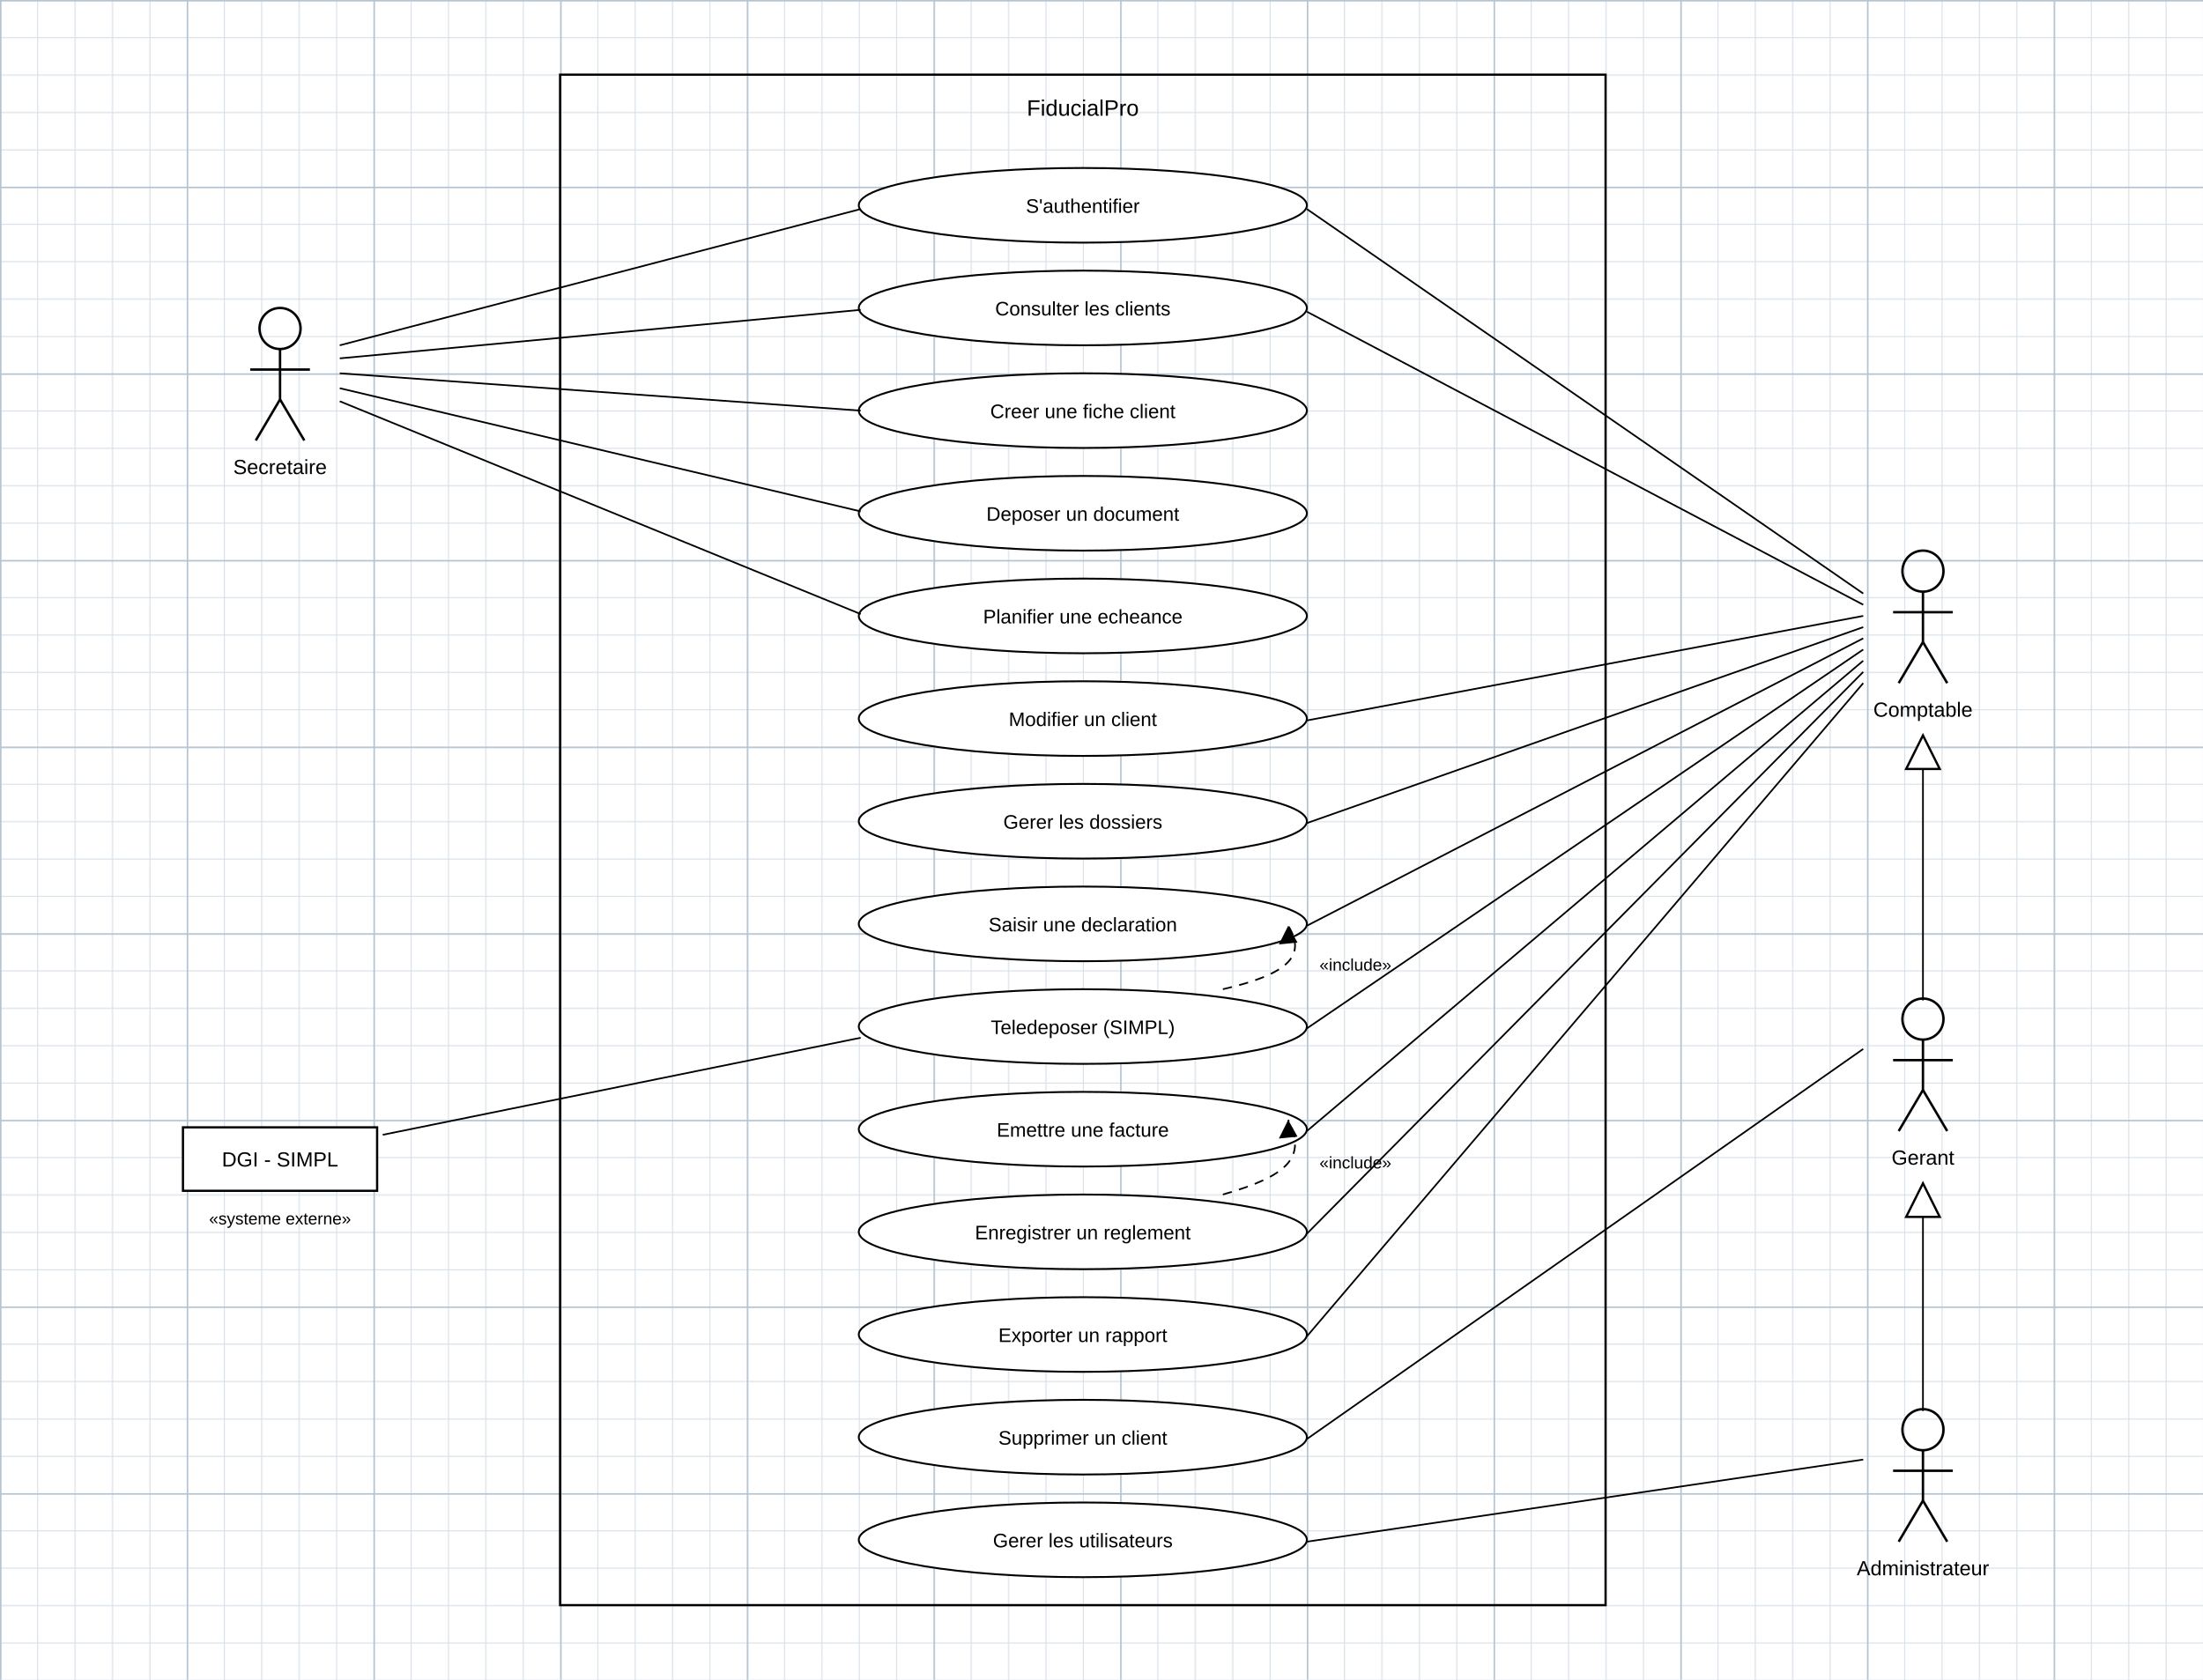
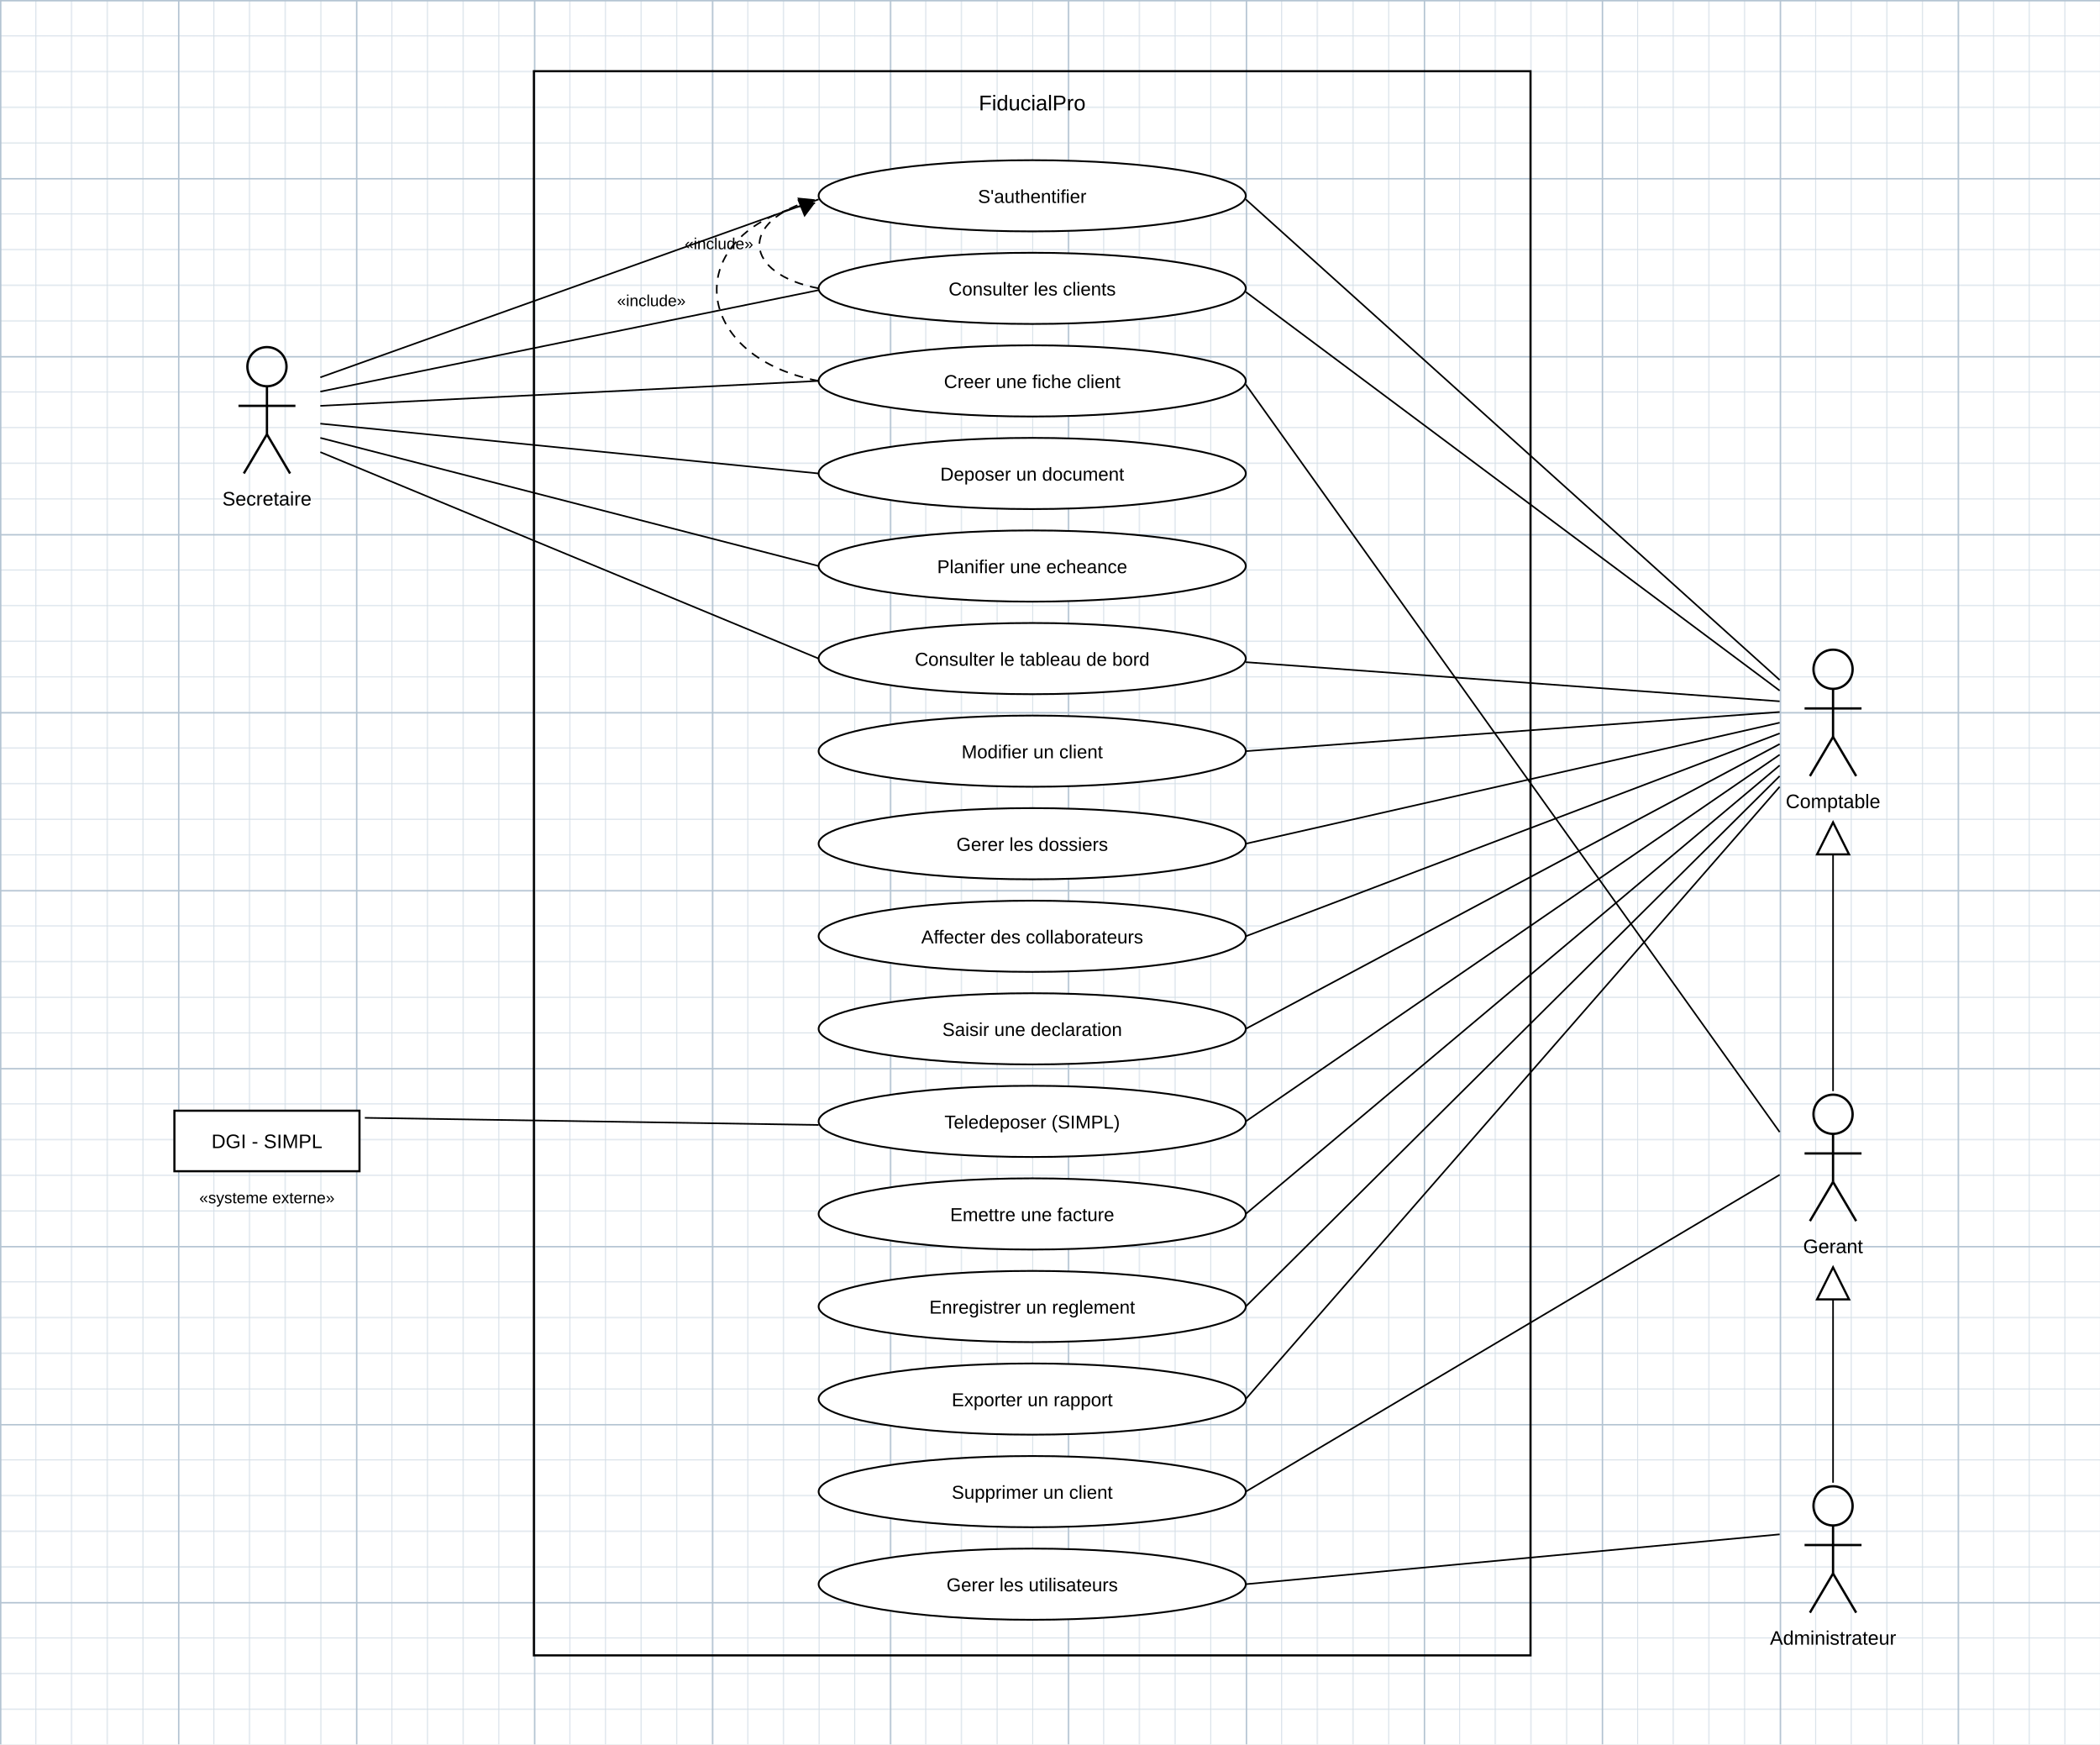
- <svg xmlns="http://www.w3.org/2000/svg" viewBox="0 0 1180 900" width="1180" height="900" font-family="Arial, Helvetica, sans-serif">
+ <svg xmlns="http://www.w3.org/2000/svg" viewBox="0 0 1180 980" width="1180" height="980" font-family="Arial, Helvetica, sans-serif">
  <defs>
    <pattern id="quadrillageFin" width="20" height="20" patternUnits="userSpaceOnUse">
      <path d="M 20 0 L 0 0 0 20" fill="none" stroke="#d3dde6" stroke-width="0.9" />
    </pattern>
    <pattern id="fondQuadrille" width="100" height="100" patternUnits="userSpaceOnUse">
      <rect width="100" height="100" fill="#ffffff" />
      <rect width="100" height="100" fill="url(#quadrillageFin)" />
      <path d="M 100 0 L 0 0 0 100" fill="none" stroke="#b4c4d2" stroke-width="1.6" />
    </pattern>
  </defs>
  <style>
    .acteur   { stroke: #000000; stroke-width: 1.3; fill: none; }
    .nom      { font-size: 11px; fill: #000000; text-anchor: middle; }
    .uc-txt   { font-size: 10.5px; fill: #000000; text-anchor: middle; }
    .ovale    { fill: #ffffff; stroke: #000000; stroke-width: 1; }
    .assoc    { stroke: #000000; stroke-width: 0.9; fill: none; }
    .rel      { stroke: #000000; stroke-width: 0.9; fill: none; stroke-dasharray: 5 4; }
    .rel-txt  { font-size: 9px; fill: #000000; text-anchor: middle; }
    .cadre    { fill: none; stroke: #000000; stroke-width: 1.2; }
    .cadre-t  { font-size: 12px; fill: #000000; text-anchor: middle; }
  </style>
-   <rect x="0" y="0" width="1180" height="900" fill="url(#fondQuadrille)" />
-   <rect x="300" y="40" width="560" height="820" class="cadre" />
+   <rect x="0" y="0" width="1180" height="980" fill="url(#fondQuadrille)" />
+   <rect x="300" y="40" width="560" height="890" class="cadre" />
  <text x="580" y="62" class="cadre-t">FiducialPro</text>
-   <g transform="translate(150, 200)">
+   <g transform="translate(150, 230)">
    <circle cx="0" cy="-24" r="11" class="acteur" />
    <line x1="0" y1="-13" x2="0" y2="14" class="acteur" />
    <line x1="-16" y1="-2" x2="16" y2="-2" class="acteur" />
    <line x1="0" y1="14" x2="-13" y2="36" class="acteur" />
    <line x1="0" y1="14" x2="13" y2="36" class="acteur" />
    <text x="0" y="54" class="nom">Secretaire</text>
  </g>
-   <g transform="translate(1030, 330)">
+   <g transform="translate(1030, 400)">
    <circle cx="0" cy="-24" r="11" class="acteur" />
    <line x1="0" y1="-13" x2="0" y2="14" class="acteur" />
    <line x1="-16" y1="-2" x2="16" y2="-2" class="acteur" />
    <line x1="0" y1="14" x2="-13" y2="36" class="acteur" />
    <line x1="0" y1="14" x2="13" y2="36" class="acteur" />
    <text x="0" y="54" class="nom">Comptable</text>
  </g>
-   <g transform="translate(1030, 570)">
+   <g transform="translate(1030, 650)">
    <circle cx="0" cy="-24" r="11" class="acteur" />
    <line x1="0" y1="-13" x2="0" y2="14" class="acteur" />
    <line x1="-16" y1="-2" x2="16" y2="-2" class="acteur" />
    <line x1="0" y1="14" x2="-13" y2="36" class="acteur" />
    <line x1="0" y1="14" x2="13" y2="36" class="acteur" />
    <text x="0" y="54" class="nom">Gerant</text>
  </g>
-   <g transform="translate(1030, 790)">
+   <g transform="translate(1030, 870)">
    <circle cx="0" cy="-24" r="11" class="acteur" />
    <line x1="0" y1="-13" x2="0" y2="14" class="acteur" />
    <line x1="-16" y1="-2" x2="16" y2="-2" class="acteur" />
    <line x1="0" y1="14" x2="-13" y2="36" class="acteur" />
    <line x1="0" y1="14" x2="13" y2="36" class="acteur" />
    <text x="0" y="54" class="nom">Administrateur</text>
  </g>
-   <g transform="translate(150, 620)">
+   <g transform="translate(150, 640)">
    <rect x="-52" y="-16" width="104" height="34" fill="#ffffff" stroke="#000000" stroke-width="1.2" />
    <text x="0" y="5" class="nom">DGI - SIMPL</text>
    <text x="0" y="36" class="rel-txt">«systeme externe»</text>
  </g>
  <ellipse cx="580" cy="110" rx="120" ry="20" class="ovale" />
  <text x="580" y="114" class="uc-txt">S'authentifier</text>
-   <ellipse cx="580" cy="165" rx="120" ry="20" class="ovale" />
-   <text x="580" y="169" class="uc-txt">Consulter les clients</text>
-   <ellipse cx="580" cy="220" rx="120" ry="20" class="ovale" />
-   <text x="580" y="224" class="uc-txt">Creer une fiche client</text>
-   <ellipse cx="580" cy="275" rx="120" ry="20" class="ovale" />
-   <text x="580" y="279" class="uc-txt">Deposer un document</text>
-   <ellipse cx="580" cy="330" rx="120" ry="20" class="ovale" />
-   <text x="580" y="334" class="uc-txt">Planifier une echeance</text>
-   <ellipse cx="580" cy="385" rx="120" ry="20" class="ovale" />
-   <text x="580" y="389" class="uc-txt">Modifier un client</text>
-   <ellipse cx="580" cy="440" rx="120" ry="20" class="ovale" />
-   <text x="580" y="444" class="uc-txt">Gerer les dossiers</text>
-   <ellipse cx="580" cy="495" rx="120" ry="20" class="ovale" />
-   <text x="580" y="499" class="uc-txt">Saisir une declaration</text>
-   <ellipse cx="580" cy="550" rx="120" ry="20" class="ovale" />
-   <text x="580" y="554" class="uc-txt">Teledeposer (SIMPL)</text>
-   <ellipse cx="580" cy="605" rx="120" ry="20" class="ovale" />
-   <text x="580" y="609" class="uc-txt">Emettre une facture</text>
-   <ellipse cx="580" cy="660" rx="120" ry="20" class="ovale" />
-   <text x="580" y="664" class="uc-txt">Enregistrer un reglement</text>
-   <ellipse cx="580" cy="715" rx="120" ry="20" class="ovale" />
-   <text x="580" y="719" class="uc-txt">Exporter un rapport</text>
-   <ellipse cx="580" cy="770" rx="120" ry="20" class="ovale" />
-   <text x="580" y="774" class="uc-txt">Supprimer un client</text>
-   <ellipse cx="580" cy="825" rx="120" ry="20" class="ovale" />
-   <text x="580" y="829" class="uc-txt">Gerer les utilisateurs</text>
-   <path d="M 655 640 C 690 630, 700 620, 690 600" class="rel" />
-   <polygon points="690,600 685,610 695,609" fill="#000000" />
-   <text x="726" y="626" class="rel-txt">«include»</text>
-   <path d="M 655 530 C 690 522, 700 512, 690 496" class="rel" />
-   <polygon points="690,496 685,506 695,505" fill="#000000" />
-   <text x="726" y="520" class="rel-txt">«include»</text>
-   <line x1="182" y1="185" x2="461" y2="112" class="assoc" />
-   <line x1="182" y1="192" x2="461" y2="166" class="assoc" />
-   <line x1="182" y1="200" x2="461" y2="220" class="assoc" />
-   <line x1="182" y1="208" x2="461" y2="274" class="assoc" />
-   <line x1="182" y1="215" x2="461" y2="329" class="assoc" />
-   <line x1="998" y1="318" x2="700" y2="112" class="assoc" />
-   <line x1="998" y1="324" x2="700" y2="167" class="assoc" />
-   <line x1="998" y1="330" x2="700" y2="386" class="assoc" />
-   <line x1="998" y1="336" x2="700" y2="441" class="assoc" />
-   <line x1="998" y1="342" x2="700" y2="496" class="assoc" />
-   <line x1="998" y1="348" x2="700" y2="551" class="assoc" />
-   <line x1="998" y1="354" x2="700" y2="606" class="assoc" />
-   <line x1="998" y1="360" x2="700" y2="661" class="assoc" />
-   <line x1="998" y1="366" x2="700" y2="716" class="assoc" />
-   <line x1="998" y1="562" x2="700" y2="771" class="assoc" />
-   <line x1="998" y1="782" x2="700" y2="826" class="assoc" />
-   <line x1="205" y1="608" x2="461" y2="556" class="assoc" />
-   <line x1="1030" y1="536" x2="1030" y2="410" class="assoc" />
-   <polygon points="1030,394 1021,412 1039,412" fill="#ffffff" stroke="#000000" stroke-width="1.2" />
-   <line x1="1030" y1="756" x2="1030" y2="650" class="assoc" />
-   <polygon points="1030,634 1021,652 1039,652" fill="#ffffff" stroke="#000000" stroke-width="1.2" />
+   <ellipse cx="580" cy="162" rx="120" ry="20" class="ovale" />
+   <text x="580" y="166" class="uc-txt">Consulter les clients</text>
+   <ellipse cx="580" cy="214" rx="120" ry="20" class="ovale" />
+   <text x="580" y="218" class="uc-txt">Creer une fiche client</text>
+   <ellipse cx="580" cy="266" rx="120" ry="20" class="ovale" />
+   <text x="580" y="270" class="uc-txt">Deposer un document</text>
+   <ellipse cx="580" cy="318" rx="120" ry="20" class="ovale" />
+   <text x="580" y="322" class="uc-txt">Planifier une echeance</text>
+   <ellipse cx="580" cy="370" rx="120" ry="20" class="ovale" />
+   <text x="580" y="374" class="uc-txt">Consulter le tableau de bord</text>
+   <ellipse cx="580" cy="422" rx="120" ry="20" class="ovale" />
+   <text x="580" y="426" class="uc-txt">Modifier un client</text>
+   <ellipse cx="580" cy="474" rx="120" ry="20" class="ovale" />
+   <text x="580" y="478" class="uc-txt">Gerer les dossiers</text>
+   <ellipse cx="580" cy="526" rx="120" ry="20" class="ovale" />
+   <text x="580" y="530" class="uc-txt">Affecter des collaborateurs</text>
+   <ellipse cx="580" cy="578" rx="120" ry="20" class="ovale" />
+   <text x="580" y="582" class="uc-txt">Saisir une declaration</text>
+   <ellipse cx="580" cy="630" rx="120" ry="20" class="ovale" />
+   <text x="580" y="634" class="uc-txt">Teledeposer (SIMPL)</text>
+   <ellipse cx="580" cy="682" rx="120" ry="20" class="ovale" />
+   <text x="580" y="686" class="uc-txt">Emettre une facture</text>
+   <ellipse cx="580" cy="734" rx="120" ry="20" class="ovale" />
+   <text x="580" y="738" class="uc-txt">Enregistrer un reglement</text>
+   <ellipse cx="580" cy="786" rx="120" ry="20" class="ovale" />
+   <text x="580" y="790" class="uc-txt">Exporter un rapport</text>
+   <ellipse cx="580" cy="838" rx="120" ry="20" class="ovale" />
+   <text x="580" y="842" class="uc-txt">Supprimer un client</text>
+   <ellipse cx="580" cy="890" rx="120" ry="20" class="ovale" />
+   <text x="580" y="894" class="uc-txt">Gerer les utilisateurs</text>
+   <path d="M 460 162 C 418 154, 414 124, 458 112" class="rel" />
+   <polygon points="458,112 448,111 452,120" fill="#000000" />
+   <text x="404" y="140" class="rel-txt">«include»</text>
+   <path d="M 460 214 C 386 200, 382 128, 458 114" class="rel" />
+   <polygon points="458,114 448,112 452,122" fill="#000000" />
+   <text x="366" y="172" class="rel-txt">«include»</text>
+   <line x1="180" y1="212" x2="460" y2="112" class="assoc" />
+   <line x1="180" y1="220" x2="460" y2="163" class="assoc" />
+   <line x1="180" y1="228" x2="460" y2="214" class="assoc" />
+   <line x1="180" y1="238" x2="460" y2="266" class="assoc" />
+   <line x1="180" y1="246" x2="460" y2="318" class="assoc" />
+   <line x1="180" y1="254" x2="460" y2="370" class="assoc" />
+   <line x1="1000" y1="382" x2="700" y2="112" class="assoc" />
+   <line x1="1000" y1="388" x2="700" y2="164" class="assoc" />
+   <line x1="1000" y1="394" x2="700" y2="372" class="assoc" />
+   <line x1="1000" y1="400" x2="700" y2="422" class="assoc" />
+   <line x1="1000" y1="406" x2="700" y2="474" class="assoc" />
+   <line x1="1000" y1="412" x2="700" y2="526" class="assoc" />
+   <line x1="1000" y1="418" x2="700" y2="578" class="assoc" />
+   <line x1="1000" y1="424" x2="700" y2="630" class="assoc" />
+   <line x1="1000" y1="430" x2="700" y2="682" class="assoc" />
+   <line x1="1000" y1="436" x2="700" y2="734" class="assoc" />
+   <line x1="1000" y1="442" x2="700" y2="786" class="assoc" />
+   <line x1="1000" y1="636" x2="700" y2="216" class="assoc" />
+   <line x1="1000" y1="660" x2="700" y2="838" class="assoc" />
+   <line x1="1000" y1="862" x2="700" y2="890" class="assoc" />
+   <line x1="205" y1="628" x2="460" y2="632" class="assoc" />
+   <line x1="1030" y1="613" x2="1030" y2="478" class="assoc" />
+   <polygon points="1030,462 1021,480 1039,480" fill="#ffffff" stroke="#000000" stroke-width="1.2" />
+   <line x1="1030" y1="833" x2="1030" y2="728" class="assoc" />
+   <polygon points="1030,712 1021,730 1039,730" fill="#ffffff" stroke="#000000" stroke-width="1.2" />
</svg>
